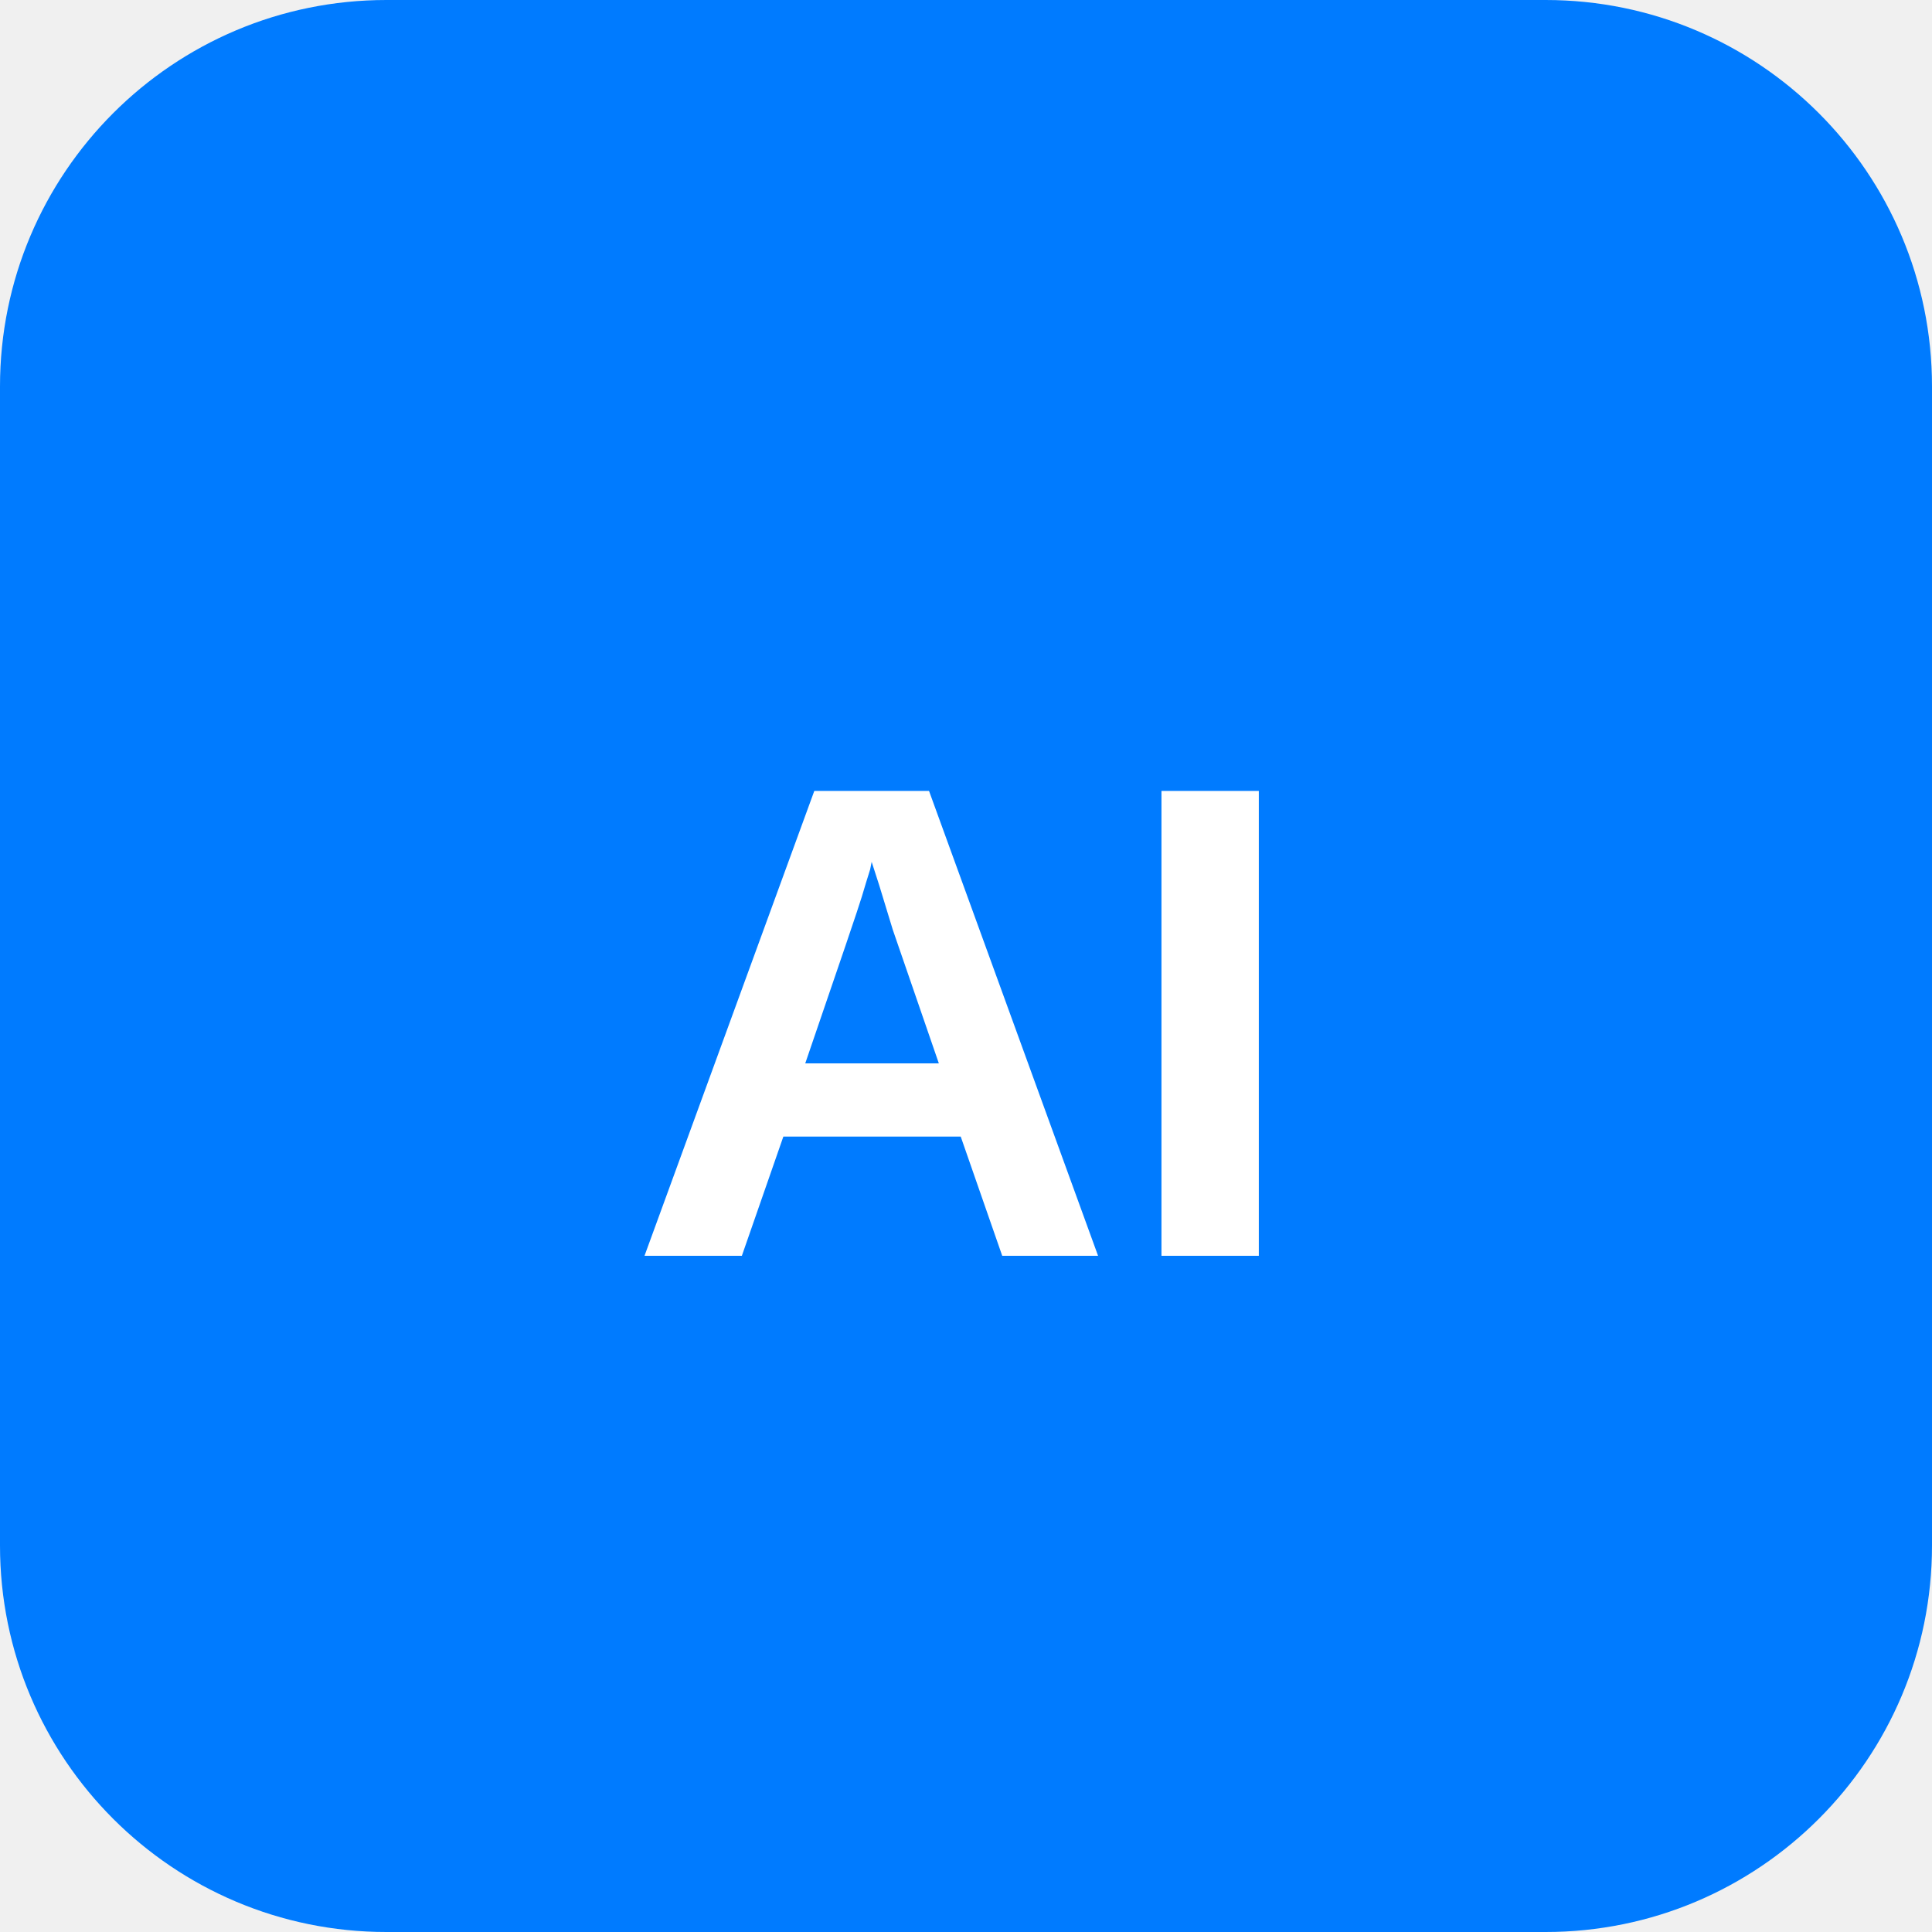
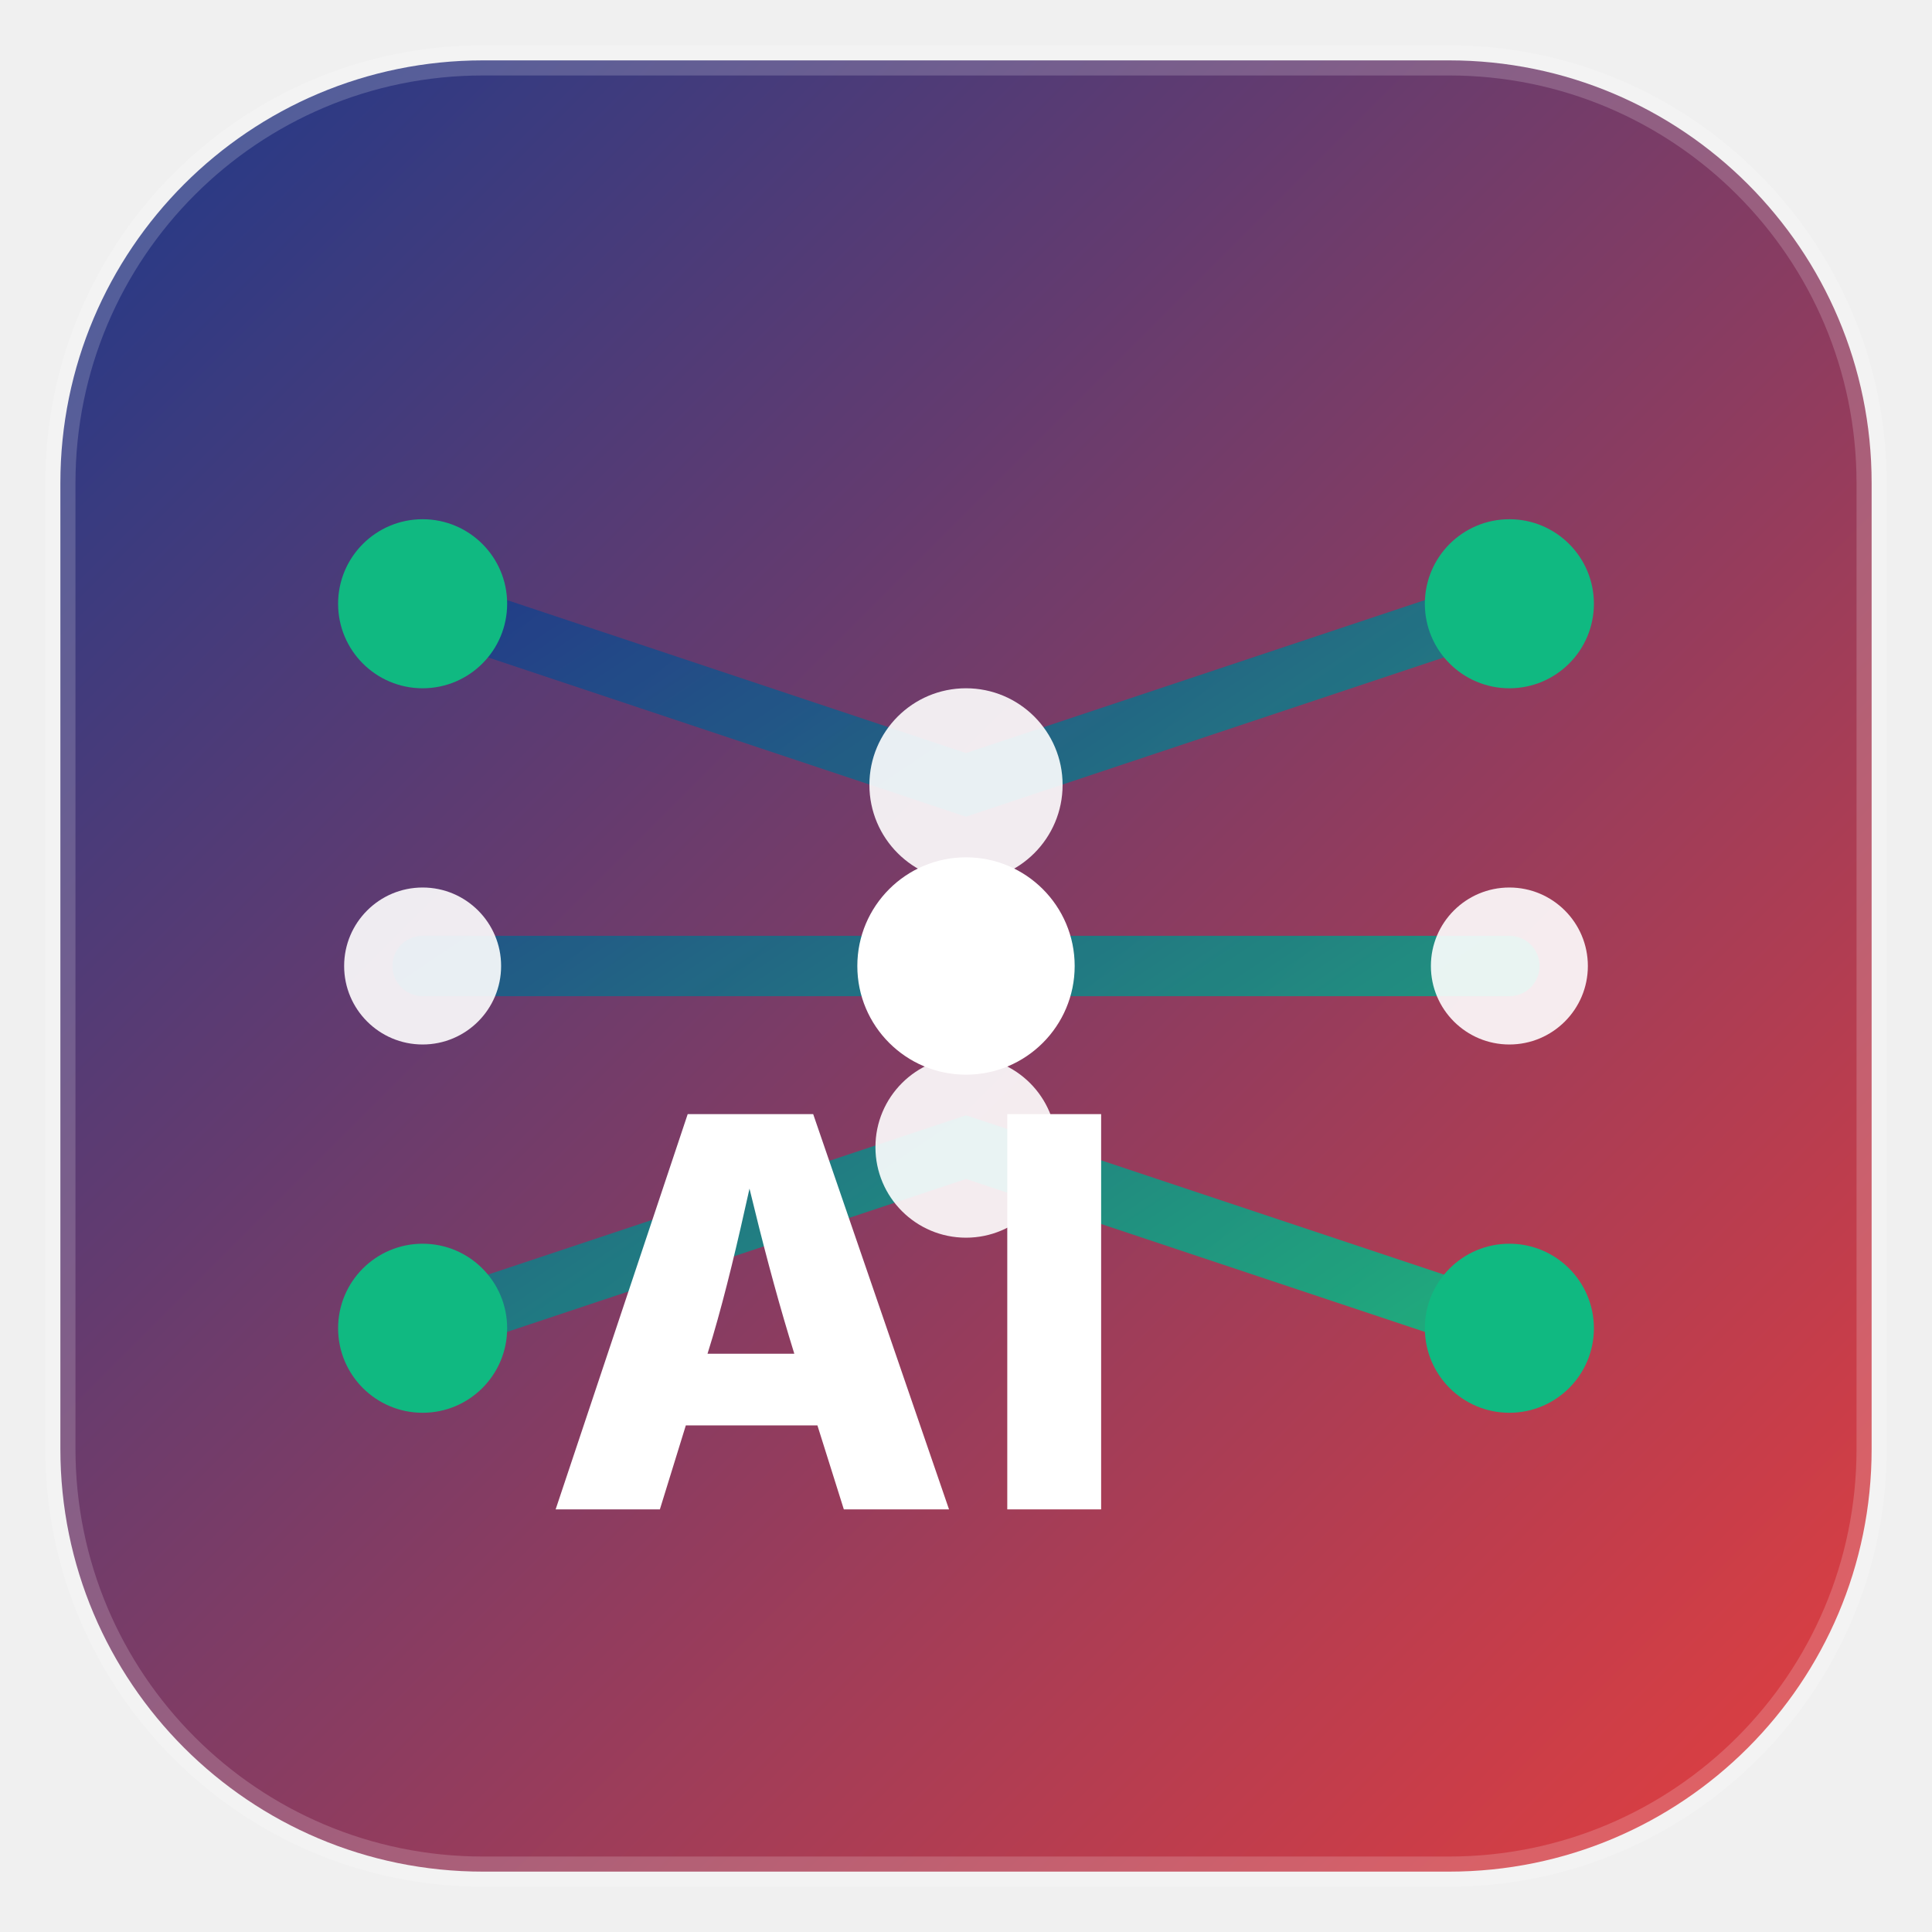
- <svg xmlns="http://www.w3.org/2000/svg" width="40" height="40" viewBox="0 0 40 40" fill="none">
-   <rect width="40" height="40" rx="8" fill="#007bff" />
-   <text x="20" y="26" text-anchor="middle" fill="white" font-family="Arial, sans-serif" font-size="14" font-weight="bold">AI</text>
+ <svg xmlns="http://www.w3.org/2000/svg" width="128" height="128" viewBox="0 0 64 64" role="img" aria-label="AI Cafe logo">
+   <defs>
+     <linearGradient id="bg" x1="0" y1="0" x2="1" y2="1">
+       <stop offset="0%" stop-color="#1E3A8A" />
+       <stop offset="100%" stop-color="#E53E3E" />
+     </linearGradient>
+     <linearGradient id="stroke" x1="0" y1="0" x2="1" y2="1">
+       <stop offset="0%" stop-color="#1E3A8A" />
+       <stop offset="100%" stop-color="#10B981" />
+     </linearGradient>
+   </defs>
+   <rect x="2" y="2" width="60" height="60" rx="14" fill="url(#bg)" />
+   <g fill="none" stroke="url(#stroke)" stroke-width="2" stroke-linecap="round">
+     <path d="M14 20 L32 26 L50 20 M14 32 L32 32 L50 32 M14 44 L32 38 L50 44" opacity="0.9" />
+   </g>
+   <g>
+     <circle cx="14" cy="20" r="2.8" fill="#10B981" />
+     <circle cx="32" cy="26" r="3.2" fill="#FFFFFF" fill-opacity="0.9" />
+     <circle cx="50" cy="20" r="2.8" fill="#10B981" />
+     <circle cx="14" cy="32" r="2.6" fill="#FFFFFF" fill-opacity="0.9" />
+     <circle cx="32" cy="32" r="3.6" fill="#FFFFFF" />
+     <circle cx="50" cy="32" r="2.6" fill="#FFFFFF" fill-opacity="0.9" />
+     <circle cx="14" cy="44" r="2.8" fill="#10B981" />
+     <circle cx="32" cy="38" r="3.0" fill="#FFFFFF" fill-opacity="0.9" />
+     <circle cx="50" cy="44" r="2.8" fill="#10B981" />
+   </g>
+   <g fill="#FFFFFF" font-family="Inter, system-ui, -apple-system, Segoe UI, Roboto, sans-serif" font-weight="800" letter-spacing="0.5">
+     <text x="18" y="50" font-size="18">AI</text>
+   </g>
+   <rect x="2" y="2" width="60" height="60" rx="14" fill="none" stroke="rgba(255,255,255,0.18)" stroke-width="1" />
</svg>
